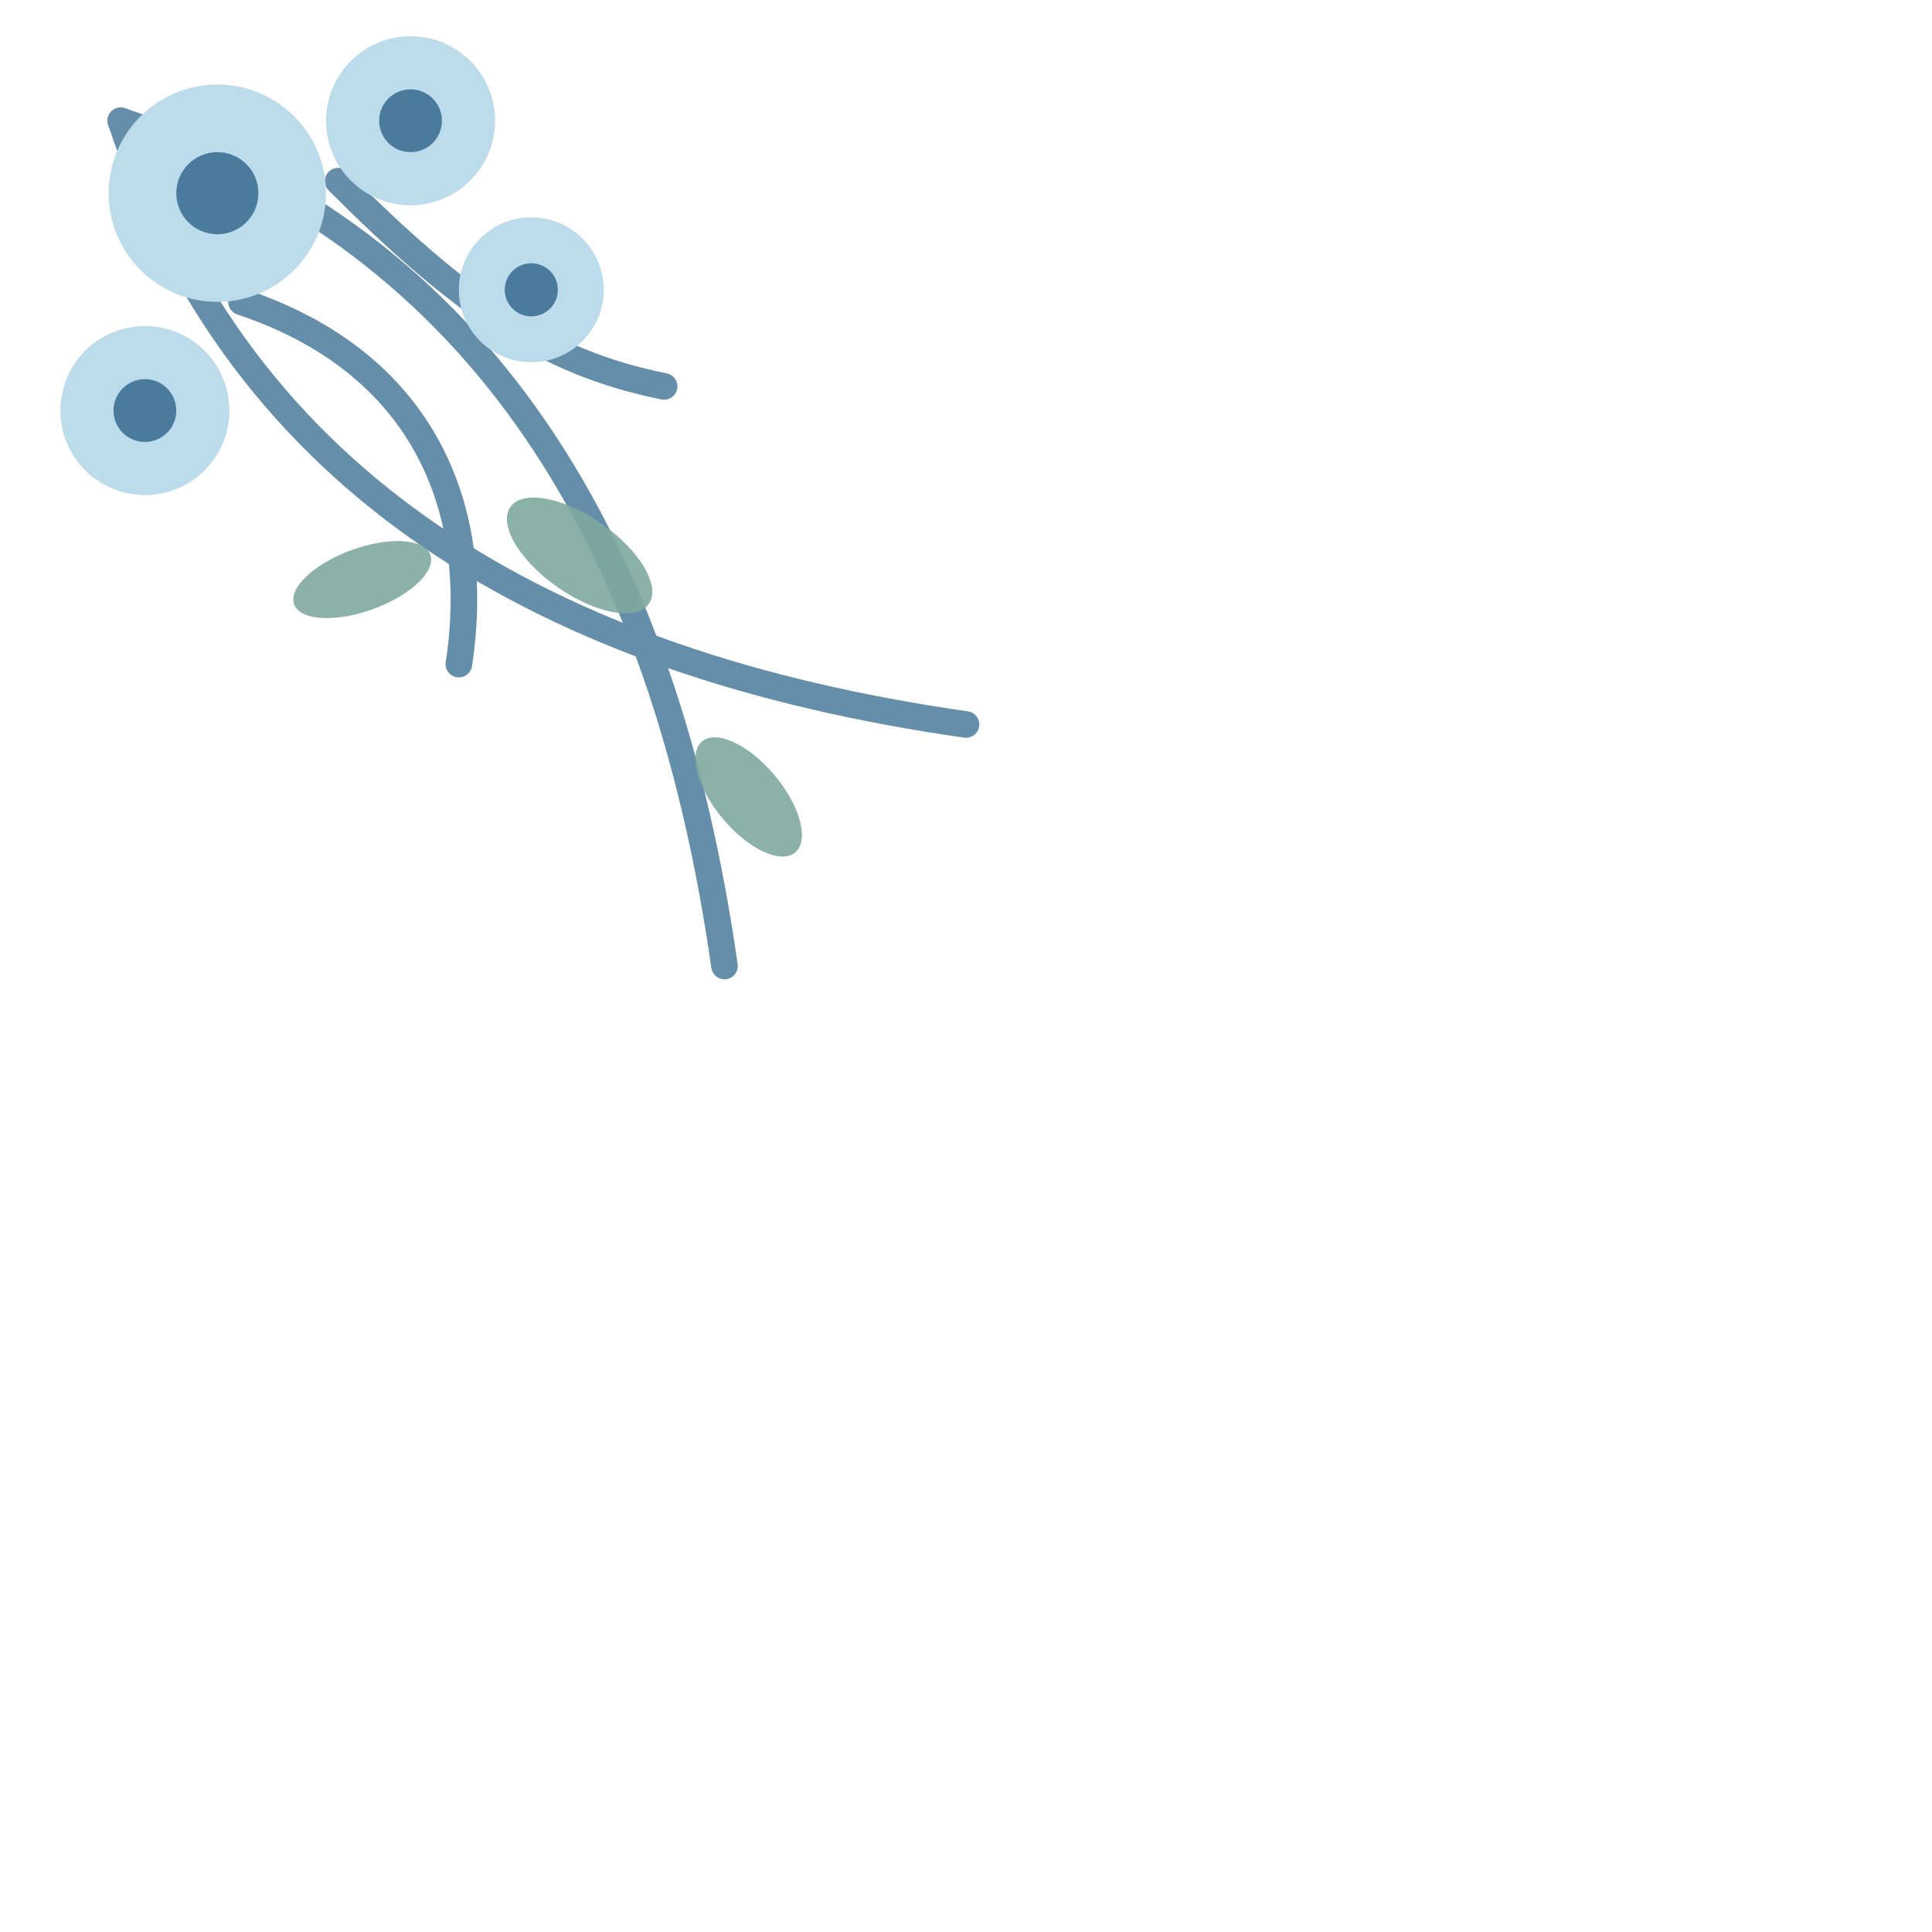
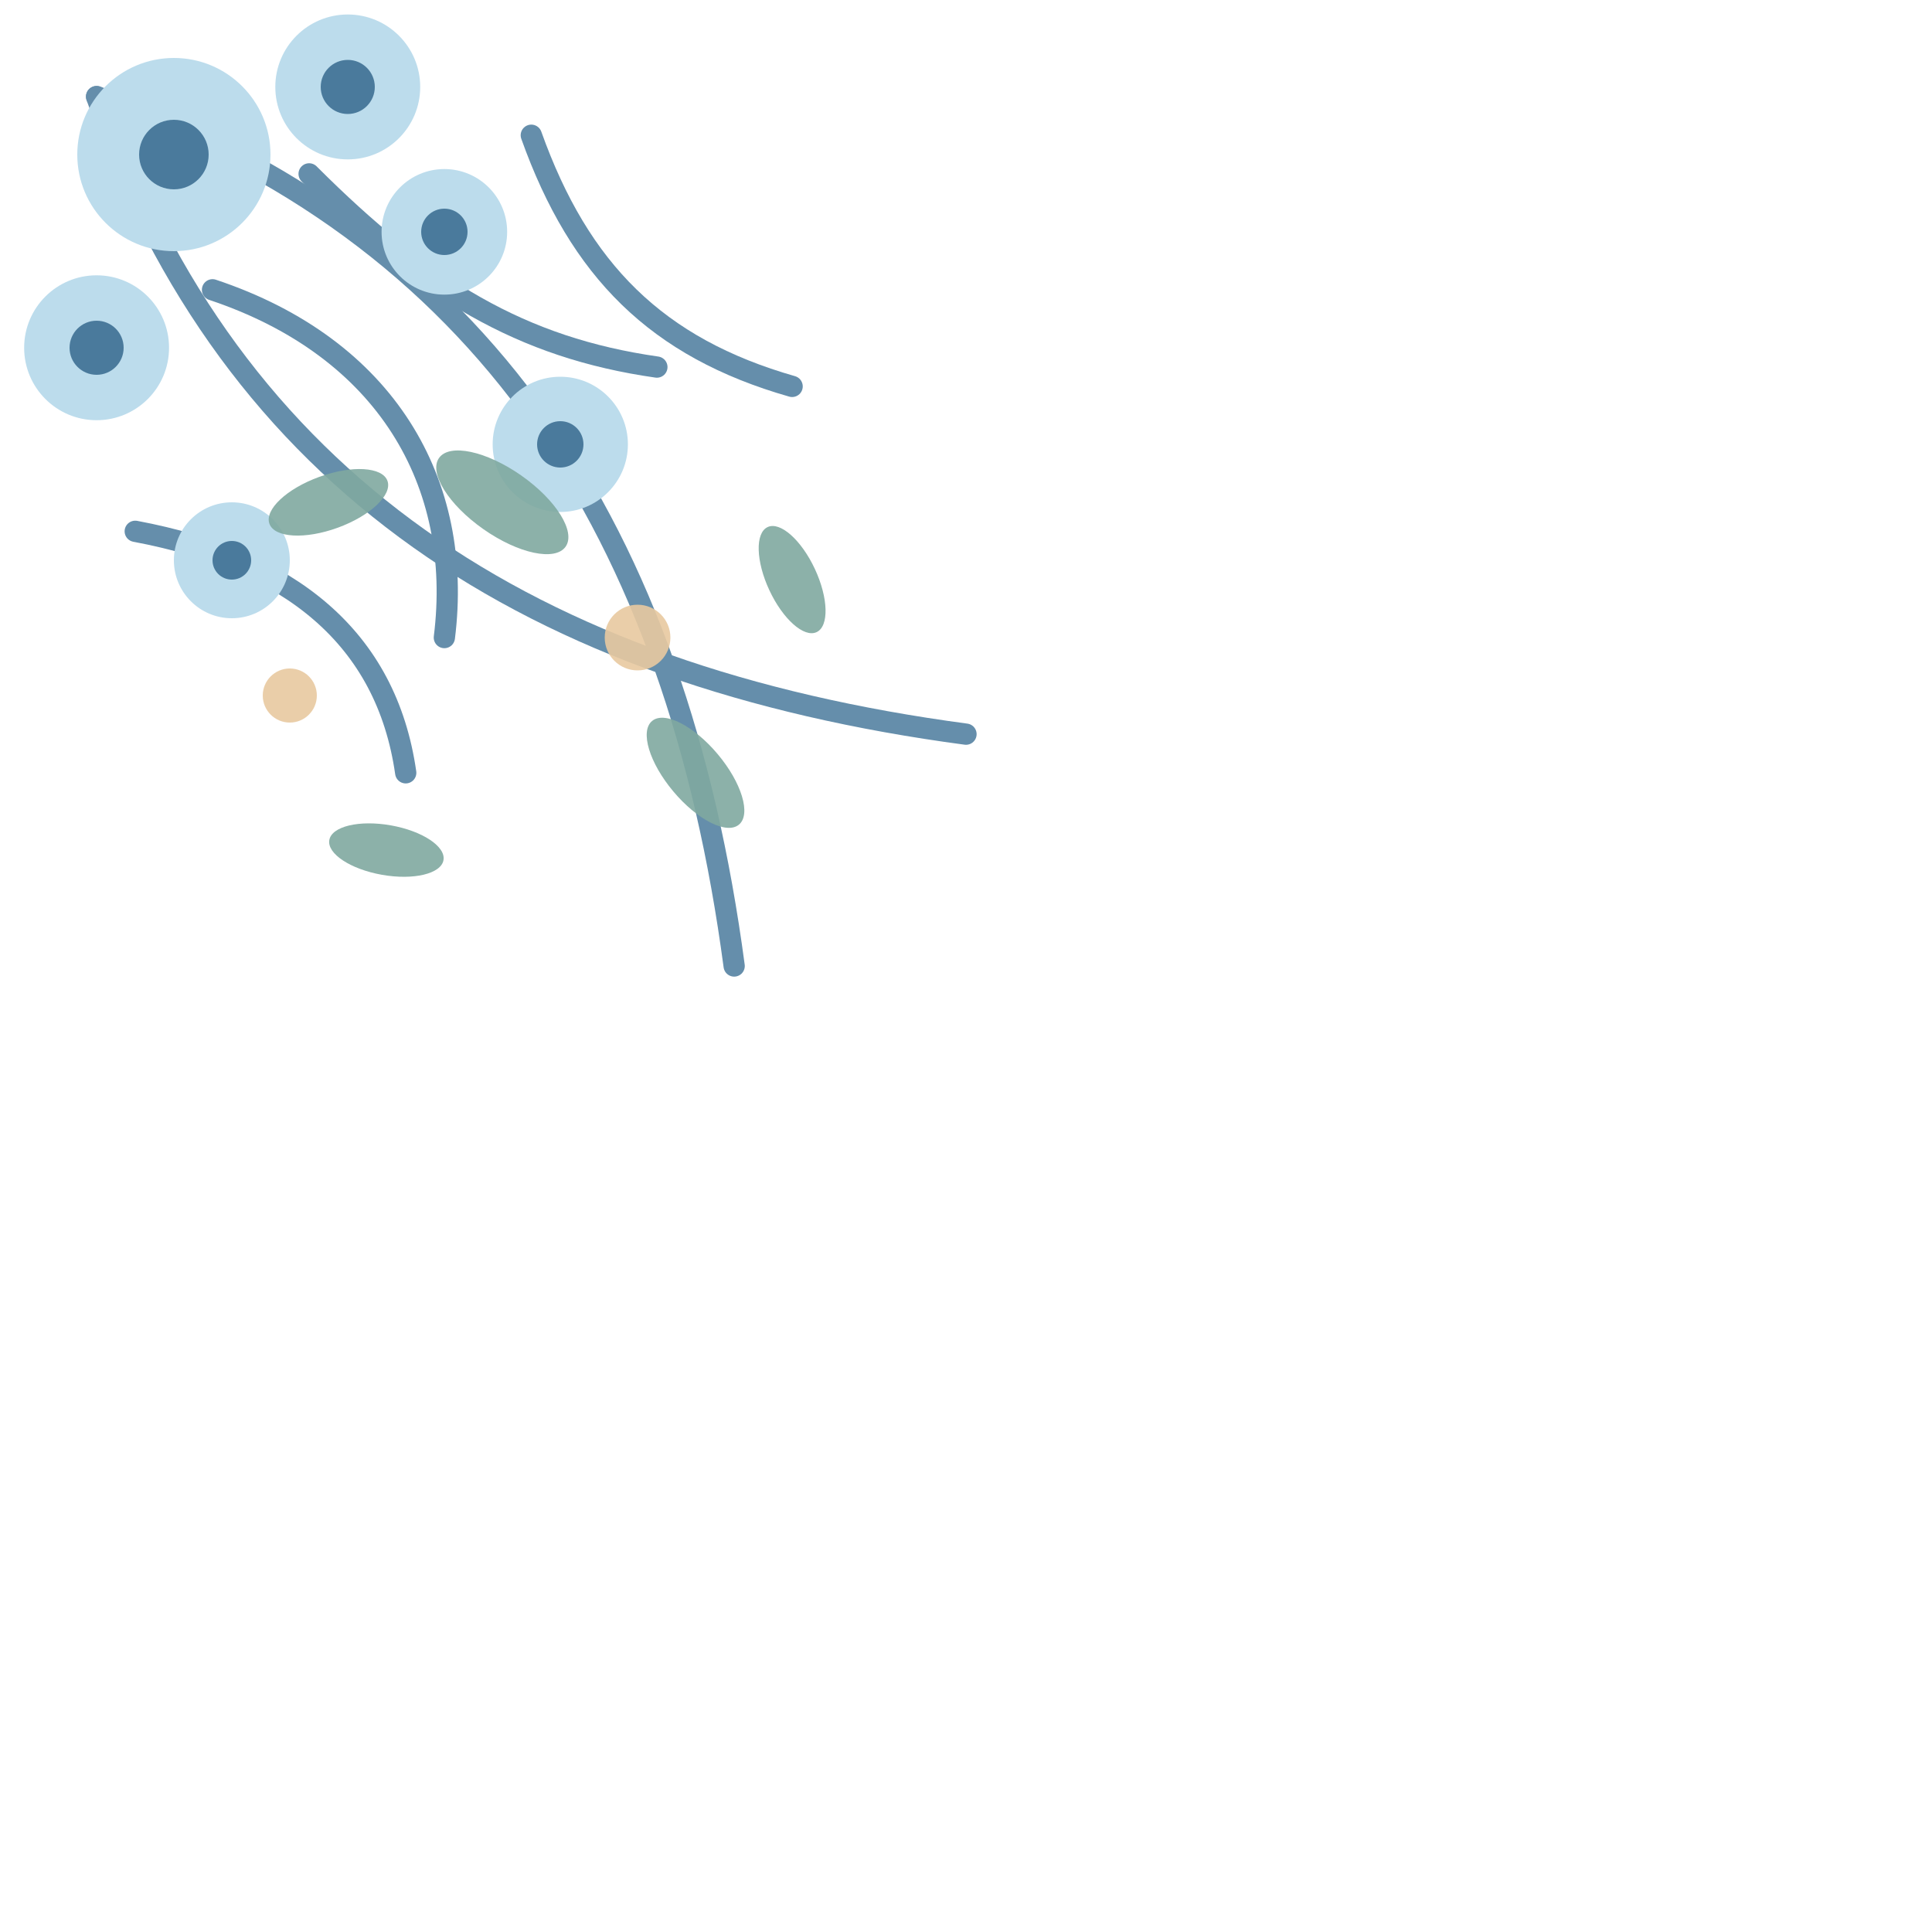
- <svg xmlns="http://www.w3.org/2000/svg" viewBox="0 0 160 160" fill="none">
+ <svg xmlns="http://www.w3.org/2000/svg" viewBox="0 0 200 200" fill="none">
  <g stroke="#4a7a9c" stroke-width="2.2" stroke-linecap="round" opacity="0.85">
-     <path d="M10 10 C 40 20, 55 45, 60 80" />
-     <path d="M10 10 C 20 40, 45 55, 80 60" />
-     <path d="M20 25 C 35 30, 40 42, 38 55" />
-     <path d="M28 15 C 38 25, 45 30, 55 32" />
+     <path d="M10 10 C 50 24, 70 55, 76 100" />
+     <path d="M10 10 C 24 50, 55 70, 100 76" />
+     <path d="M22 30 C 40 36, 48 50, 46 66" />
+     <path d="M32 18 C 44 30, 54 36, 68 38" />
+     <path d="M14 55 C 30 58, 40 66, 42 80" />
+     <path d="M55 14 C 60 28, 68 36, 82 40" />
  </g>
  <g fill="#bcdcec">
-     <circle cx="18" cy="16" r="9" />
-     <circle cx="34" cy="10" r="7" />
-     <circle cx="12" cy="34" r="7" />
-     <circle cx="44" cy="24" r="6" />
+     <circle cx="18" cy="16" r="10" />
+     <circle cx="36" cy="9" r="7.5" />
+     <circle cx="10" cy="36" r="7.5" />
+     <circle cx="46" cy="24" r="6.5" />
+     <circle cx="58" cy="46" r="7" />
+     <circle cx="24" cy="58" r="6" />
  </g>
  <g fill="#4a7a9c">
-     <circle cx="18" cy="16" r="3.4" />
-     <circle cx="34" cy="10" r="2.6" />
-     <circle cx="12" cy="34" r="2.6" />
-     <circle cx="44" cy="24" r="2.2" />
+     <circle cx="18" cy="16" r="3.6" />
+     <circle cx="36" cy="9" r="2.8" />
+     <circle cx="10" cy="36" r="2.8" />
+     <circle cx="46" cy="24" r="2.4" />
+     <circle cx="58" cy="46" r="2.4" />
+     <circle cx="24" cy="58" r="2" />
  </g>
  <g fill="#7fa8a0" opacity="0.9">
-     <ellipse cx="48" cy="46" rx="7" ry="3.2" transform="rotate(35 48 46)" />
-     <ellipse cx="62" cy="66" rx="6" ry="2.8" transform="rotate(50 62 66)" />
-     <ellipse cx="30" cy="48" rx="6" ry="2.6" transform="rotate(-20 30 48)" />
+     <ellipse cx="52" cy="52" rx="8" ry="3.4" transform="rotate(35 52 52)" />
+     <ellipse cx="72" cy="80" rx="7" ry="3" transform="rotate(50 72 80)" />
+     <ellipse cx="34" cy="52" rx="6.5" ry="2.8" transform="rotate(-20 34 52)" />
+     <ellipse cx="82" cy="60" rx="6" ry="2.6" transform="rotate(65 82 60)" />
+     <ellipse cx="40" cy="88" rx="6" ry="2.6" transform="rotate(10 40 88)" />
+   </g>
+   <g fill="#e8c9a0" opacity="0.9">
+     <circle cx="66" cy="66" r="3.4" />
+     <circle cx="30" cy="72" r="2.8" />
  </g>
</svg>
